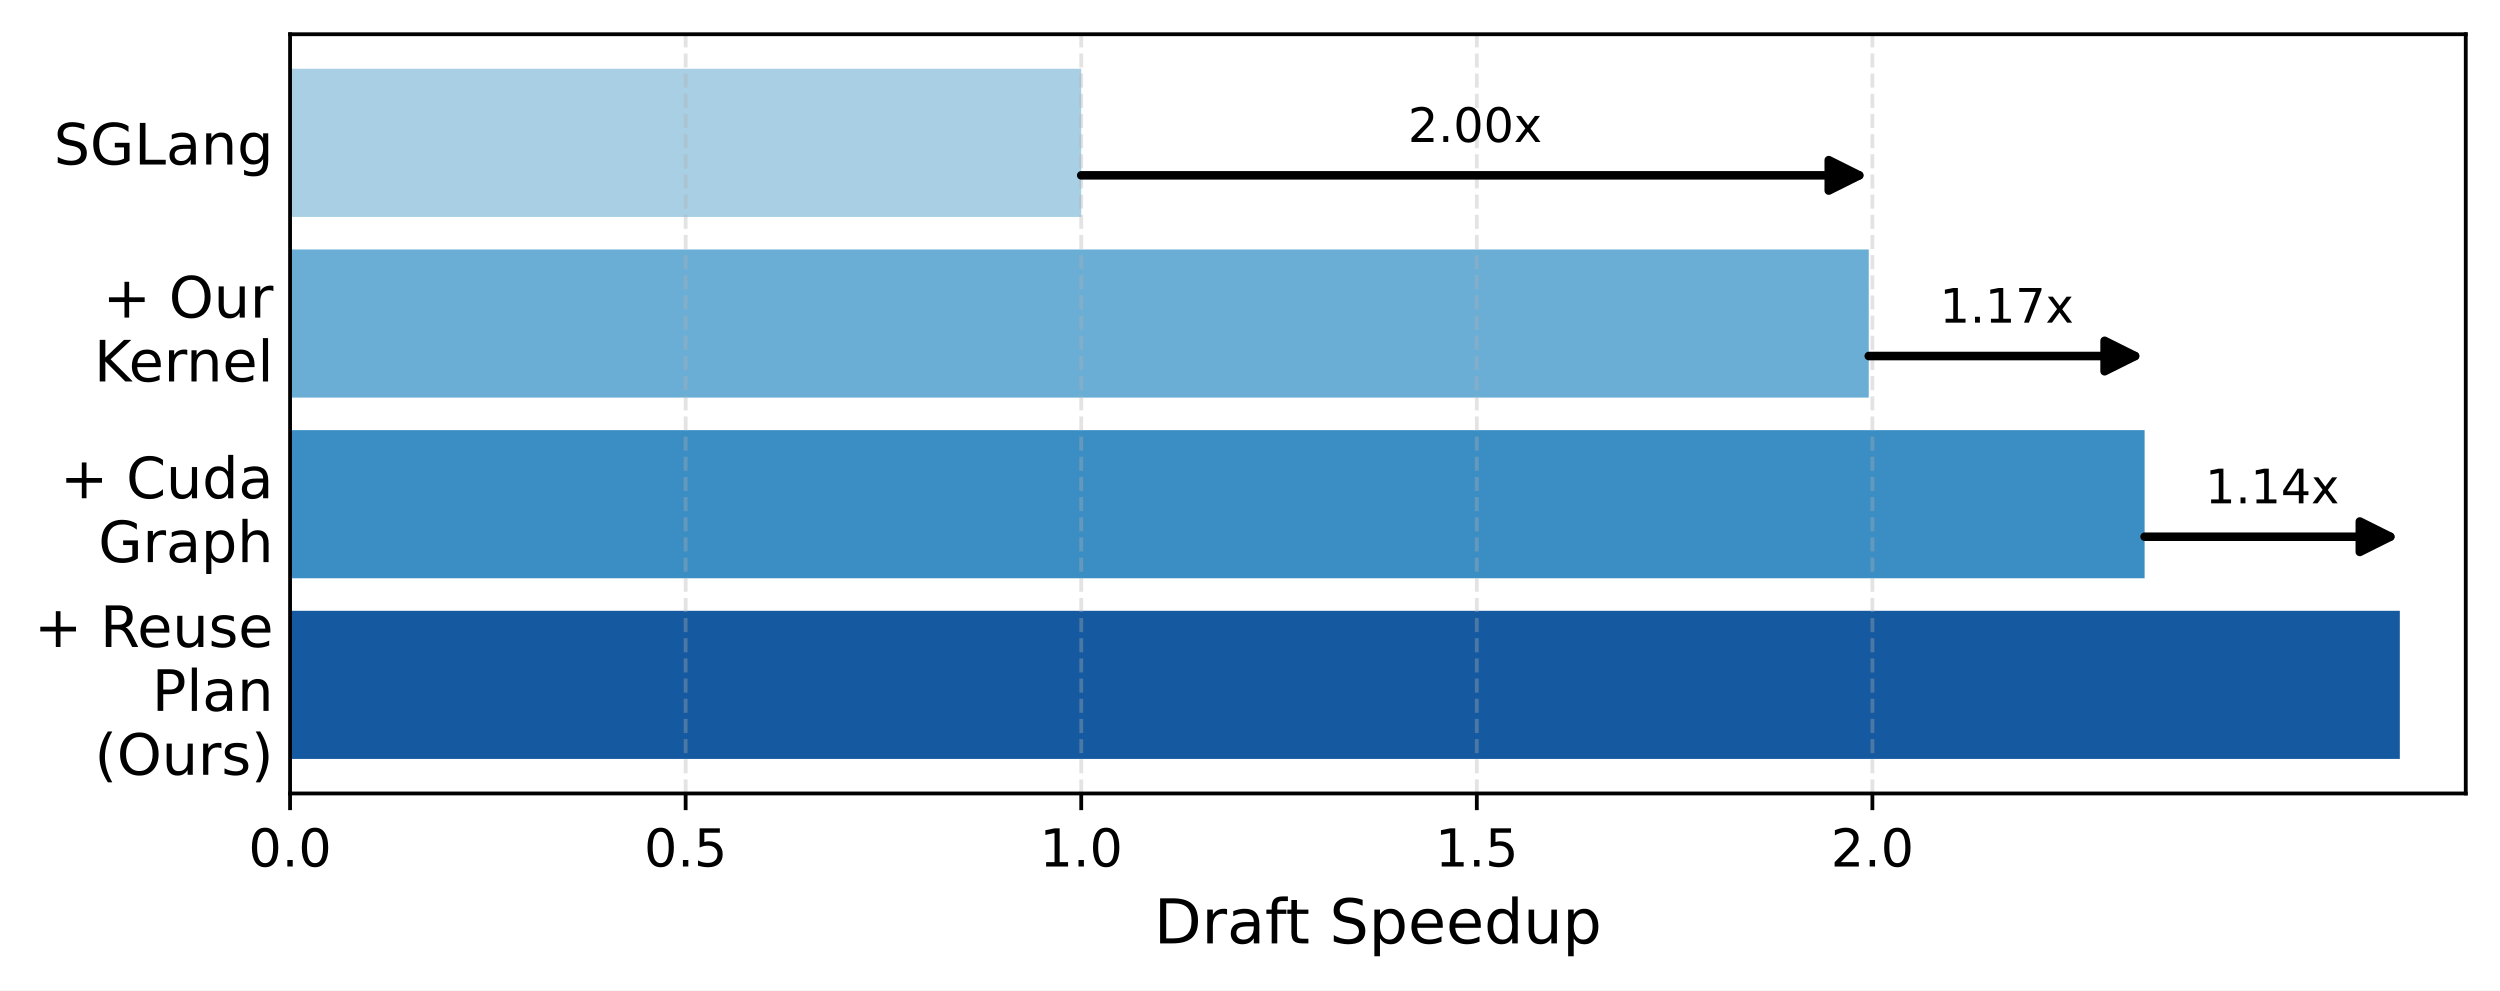
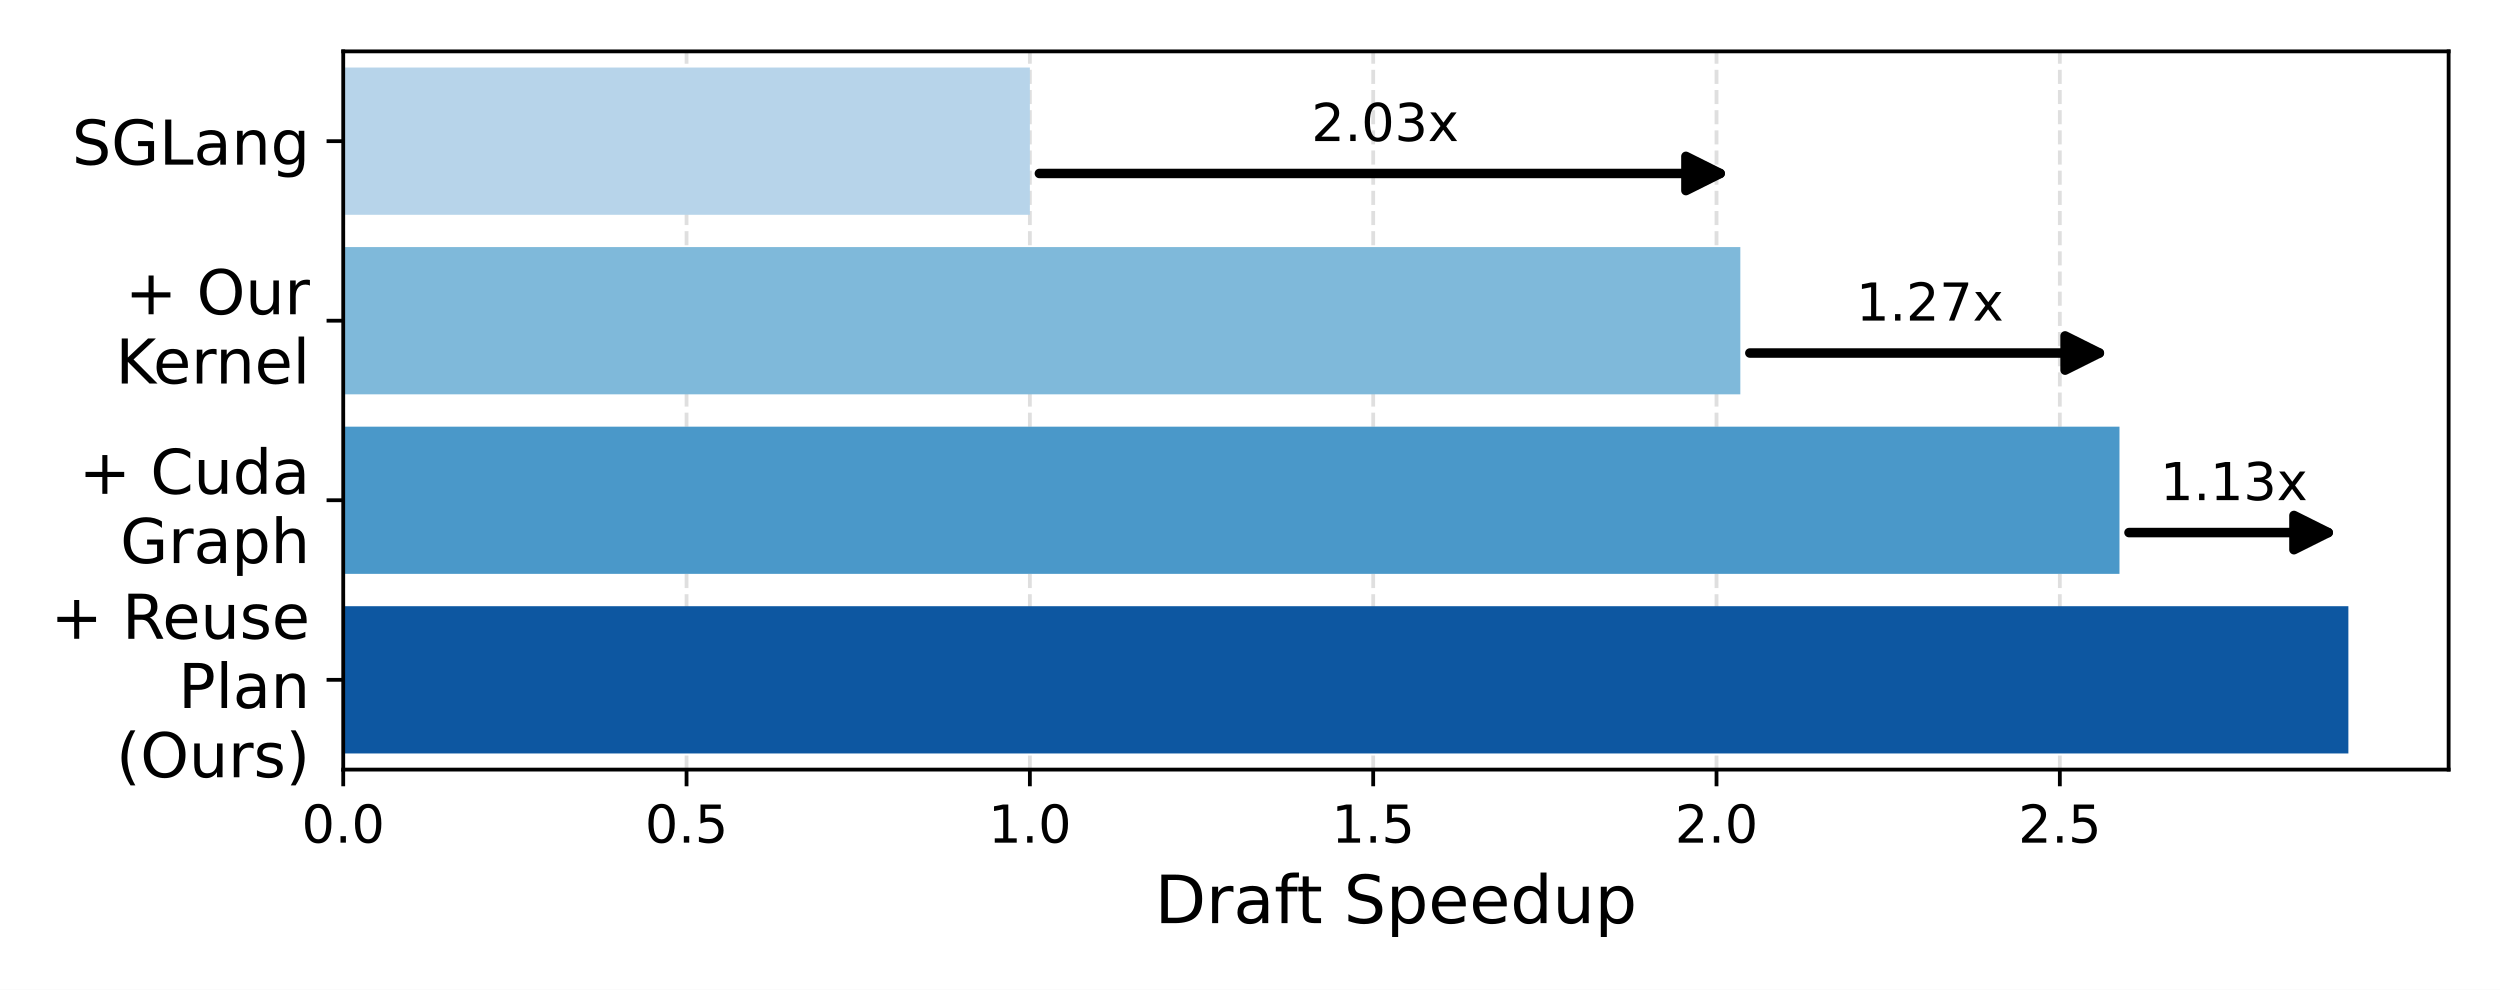
- <svg xmlns="http://www.w3.org/2000/svg" xmlns:xlink="http://www.w3.org/1999/xlink" width="525.671pt" height="208.268pt" viewBox="0 0 525.671 208.268" version="1.1">
+ <svg xmlns="http://www.w3.org/2000/svg" xmlns:xlink="http://www.w3.org/1999/xlink" width="525.6pt" height="208.08pt" viewBox="0 0 525.6 208.08" version="1.1">
  <defs>
    <style type="text/css">*{stroke-linejoin: round; stroke-linecap: butt}</style>
  </defs>
  <g id="figure_1">
    <g id="patch_1">
-       <path d="M 0 208.268  L 525.671 208.268  L 525.671 0  L 0 0  z " style="fill: #ffffff" />
+       <path d="M 0 208.08  L 525.6 208.08  L 525.6 0  L 0 0  z " style="fill: #ffffff" />
    </g>
    <g id="axes_1">
      <g id="patch_2">
-         <path d="M 60.991 166.84  L 518.471 166.84  L 518.471 7.2  L 60.991 7.2  z " style="fill: #ffffff" />
-       </g>
-       <g id="patch_3">
-         <path d="M 60.991 14.456  L 227.348 14.456  L 227.348 45.609  L 60.991 45.609  z " clip-path="url(#p30770de945)" style="fill: #a8cfe3" />
-       </g>
-       <g id="patch_4">
-         <path d="M 60.991 52.448  L 392.943 52.448  L 392.943 83.601  L 60.991 83.601  z " clip-path="url(#p30770de945)" style="fill: #6aaed6" />
-       </g>
-       <g id="patch_5">
-         <path d="M 60.991 90.439  L 450.945 90.439  L 450.945 121.592  L 60.991 121.592  z " clip-path="url(#p30770de945)" style="fill: #3b8ec4" />
-       </g>
-       <g id="patch_6">
-         <path d="M 60.991 128.431  L 504.608 128.431  L 504.608 159.584  L 60.991 159.584  z " clip-path="url(#p30770de945)" style="fill: #155aa0" />
+         <path d="M 72.16 161.8  L 514.8 161.8  L 514.8 10.8  L 72.16 10.8  z " style="fill: #ffffff" />
      </g>
      <g id="matplotlib.axis_1">
        <g id="xtick_1">
          <g id="line2d_1">
-             <path d="M 60.991 166.84  L 60.991 7.2  " clip-path="url(#p30770de945)" style="fill: none; stroke-dasharray: 2.96,1.28; stroke-dashoffset: 0; stroke: #b0b0b0; stroke-opacity: 0.35; stroke-width: 0.8" />
+             <path d="M 72.16 161.8  L 72.16 10.8  " clip-path="url(#pd261d2308f)" style="fill: none; stroke-dasharray: 2.96,1.28; stroke-dashoffset: 0; stroke: #b0b0b0; stroke-opacity: 0.4; stroke-width: 0.8" />
          </g>
          <g id="line2d_2">
            <defs>
-               <path id="mc3f265d6b5" d="M 0 0  L 0 3.5  " style="stroke: #000000; stroke-width: 0.8" />
+               <path id="m06a55c1941" d="M 0 0  L 0 3.5  " style="stroke: #000000; stroke-width: 0.8" />
            </defs>
            <g>
-               <use xlink:href="#mc3f265d6b5" x="60.991" y="166.84" style="stroke: #000000; stroke-width: 0.8" />
+               <use xlink:href="#m06a55c1941" x="72.16" y="161.8" style="stroke: #000000; stroke-width: 0.8" />
            </g>
          </g>
          <g id="text_1">
-             <g transform="translate(52.24453 182.1983) scale(0.11 -0.11)">
+             <g transform="translate(63.41328 177.1583) scale(0.11 -0.11)">
              <defs>
                <path id="DejaVuSans-30" d="M 2034 4250  Q 1547 4250 1301 3770  Q 1056 3291 1056 2328  Q 1056 1369 1301 889  Q 1547 409 2034 409  Q 2525 409 2770 889  Q 3016 1369 3016 2328  Q 3016 3291 2770 3770  Q 2525 4250 2034 4250  z M 2034 4750  Q 2819 4750 3233 4129  Q 3647 3509 3647 2328  Q 3647 1150 3233 529  Q 2819 -91 2034 -91  Q 1250 -91 836 529  Q 422 1150 422 2328  Q 422 3509 836 4129  Q 1250 4750 2034 4750  z " transform="scale(0.015625)" />
                <path id="DejaVuSans-2e" d="M 684 794  L 1344 794  L 1344 0  L 684 0  L 684 794  z " transform="scale(0.015625)" />
              </defs>
              <use xlink:href="#DejaVuSans-30" />
              <use xlink:href="#DejaVuSans-2e" transform="translate(63.62305 0)" />
              <use xlink:href="#DejaVuSans-30" transform="translate(95.41016 0)" />
            </g>
          </g>
        </g>
        <g id="xtick_2">
          <g id="line2d_3">
-             <path d="M 144.169 166.84  L 144.169 7.2  " clip-path="url(#p30770de945)" style="fill: none; stroke-dasharray: 2.96,1.28; stroke-dashoffset: 0; stroke: #b0b0b0; stroke-opacity: 0.35; stroke-width: 0.8" />
+             <path d="M 144.34 161.8  L 144.34 10.8  " clip-path="url(#pd261d2308f)" style="fill: none; stroke-dasharray: 2.96,1.28; stroke-dashoffset: 0; stroke: #b0b0b0; stroke-opacity: 0.4; stroke-width: 0.8" />
          </g>
          <g id="line2d_4">
            <g>
-               <use xlink:href="#mc3f265d6b5" x="144.169" y="166.84" style="stroke: #000000; stroke-width: 0.8" />
+               <use xlink:href="#m06a55c1941" x="144.34" y="161.8" style="stroke: #000000; stroke-width: 0.8" />
            </g>
          </g>
          <g id="text_2">
-             <g transform="translate(135.4227 182.1983) scale(0.11 -0.11)">
+             <g transform="translate(135.5933 177.1583) scale(0.11 -0.11)">
              <defs>
                <path id="DejaVuSans-35" d="M 691 4666  L 3169 4666  L 3169 4134  L 1269 4134  L 1269 2991  Q 1406 3038 1543 3061  Q 1681 3084 1819 3084  Q 2600 3084 3056 2656  Q 3513 2228 3513 1497  Q 3513 744 3044 326  Q 2575 -91 1722 -91  Q 1428 -91 1123 -41  Q 819 9 494 109  L 494 744  Q 775 591 1075 516  Q 1375 441 1709 441  Q 2250 441 2565 725  Q 2881 1009 2881 1497  Q 2881 1984 2565 2268  Q 2250 2553 1709 2553  Q 1456 2553 1204 2497  Q 953 2441 691 2322  L 691 4666  z " transform="scale(0.015625)" />
              </defs>
              <use xlink:href="#DejaVuSans-30" />
              <use xlink:href="#DejaVuSans-2e" transform="translate(63.62305 0)" />
              <use xlink:href="#DejaVuSans-35" transform="translate(95.41016 0)" />
            </g>
          </g>
        </g>
        <g id="xtick_3">
          <g id="line2d_5">
-             <path d="M 227.348 166.84  L 227.348 7.2  " clip-path="url(#p30770de945)" style="fill: none; stroke-dasharray: 2.96,1.28; stroke-dashoffset: 0; stroke: #b0b0b0; stroke-opacity: 0.35; stroke-width: 0.8" />
+             <path d="M 216.52 161.8  L 216.52 10.8  " clip-path="url(#pd261d2308f)" style="fill: none; stroke-dasharray: 2.96,1.28; stroke-dashoffset: 0; stroke: #b0b0b0; stroke-opacity: 0.4; stroke-width: 0.8" />
          </g>
          <g id="line2d_6">
            <g>
-               <use xlink:href="#mc3f265d6b5" x="227.348" y="166.84" style="stroke: #000000; stroke-width: 0.8" />
+               <use xlink:href="#m06a55c1941" x="216.52" y="161.8" style="stroke: #000000; stroke-width: 0.8" />
            </g>
          </g>
          <g id="text_3">
-             <g transform="translate(218.6009 182.1983) scale(0.11 -0.11)">
+             <g transform="translate(207.7732 177.1583) scale(0.11 -0.11)">
              <defs>
                <path id="DejaVuSans-31" d="M 794 531  L 1825 531  L 1825 4091  L 703 3866  L 703 4441  L 1819 4666  L 2450 4666  L 2450 531  L 3481 531  L 3481 0  L 794 0  L 794 531  z " transform="scale(0.015625)" />
              </defs>
              <use xlink:href="#DejaVuSans-31" />
              <use xlink:href="#DejaVuSans-2e" transform="translate(63.62305 0)" />
              <use xlink:href="#DejaVuSans-30" transform="translate(95.41016 0)" />
            </g>
          </g>
        </g>
        <g id="xtick_4">
          <g id="line2d_7">
-             <path d="M 310.526 166.84  L 310.526 7.2  " clip-path="url(#p30770de945)" style="fill: none; stroke-dasharray: 2.96,1.28; stroke-dashoffset: 0; stroke: #b0b0b0; stroke-opacity: 0.35; stroke-width: 0.8" />
+             <path d="M 288.7 161.8  L 288.7 10.8  " clip-path="url(#pd261d2308f)" style="fill: none; stroke-dasharray: 2.96,1.28; stroke-dashoffset: 0; stroke: #b0b0b0; stroke-opacity: 0.4; stroke-width: 0.8" />
          </g>
          <g id="line2d_8">
            <g>
-               <use xlink:href="#mc3f265d6b5" x="310.526" y="166.84" style="stroke: #000000; stroke-width: 0.8" />
+               <use xlink:href="#m06a55c1941" x="288.7" y="161.8" style="stroke: #000000; stroke-width: 0.8" />
            </g>
          </g>
          <g id="text_4">
-             <g transform="translate(301.7791 182.1983) scale(0.11 -0.11)">
+             <g transform="translate(279.9532 177.1583) scale(0.11 -0.11)">
              <use xlink:href="#DejaVuSans-31" />
              <use xlink:href="#DejaVuSans-2e" transform="translate(63.62305 0)" />
              <use xlink:href="#DejaVuSans-35" transform="translate(95.41016 0)" />
            </g>
          </g>
        </g>
        <g id="xtick_5">
          <g id="line2d_9">
-             <path d="M 393.704 166.84  L 393.704 7.2  " clip-path="url(#p30770de945)" style="fill: none; stroke-dasharray: 2.96,1.28; stroke-dashoffset: 0; stroke: #b0b0b0; stroke-opacity: 0.35; stroke-width: 0.8" />
+             <path d="M 360.88 161.8  L 360.88 10.8  " clip-path="url(#pd261d2308f)" style="fill: none; stroke-dasharray: 2.96,1.28; stroke-dashoffset: 0; stroke: #b0b0b0; stroke-opacity: 0.4; stroke-width: 0.8" />
          </g>
          <g id="line2d_10">
            <g>
-               <use xlink:href="#mc3f265d6b5" x="393.704" y="166.84" style="stroke: #000000; stroke-width: 0.8" />
+               <use xlink:href="#m06a55c1941" x="360.88" y="161.8" style="stroke: #000000; stroke-width: 0.8" />
            </g>
          </g>
          <g id="text_5">
-             <g transform="translate(384.9573 182.1983) scale(0.11 -0.11)">
+             <g transform="translate(352.1332 177.1583) scale(0.11 -0.11)">
              <defs>
                <path id="DejaVuSans-32" d="M 1228 531  L 3431 531  L 3431 0  L 469 0  L 469 531  Q 828 903 1448 1529  Q 2069 2156 2228 2338  Q 2531 2678 2651 2914  Q 2772 3150 2772 3378  Q 2772 3750 2511 3984  Q 2250 4219 1831 4219  Q 1534 4219 1204 4116  Q 875 4013 500 3803  L 500 4441  Q 881 4594 1212 4672  Q 1544 4750 1819 4750  Q 2544 4750 2975 4387  Q 3406 4025 3406 3419  Q 3406 3131 3298 2873  Q 3191 2616 2906 2266  Q 2828 2175 2409 1742  Q 1991 1309 1228 531  z " transform="scale(0.015625)" />
              </defs>
              <use xlink:href="#DejaVuSans-32" />
              <use xlink:href="#DejaVuSans-2e" transform="translate(63.62305 0)" />
              <use xlink:href="#DejaVuSans-30" transform="translate(95.41016 0)" />
            </g>
          </g>
        </g>
-         <g id="text_6">
-           <g transform="translate(242.658 198.3639) scale(0.13 -0.13)">
+         <g id="xtick_6">
+           <g id="line2d_11">
+             <path d="M 433.06 161.8  L 433.06 10.8  " clip-path="url(#pd261d2308f)" style="fill: none; stroke-dasharray: 2.96,1.28; stroke-dashoffset: 0; stroke: #b0b0b0; stroke-opacity: 0.4; stroke-width: 0.8" />
+           </g>
+           <g id="line2d_12">
+             <g>
+               <use xlink:href="#m06a55c1941" x="433.06" y="161.8" style="stroke: #000000; stroke-width: 0.8" />
+             </g>
+           </g>
+           <g id="text_6">
+             <g transform="translate(424.3132 177.1583) scale(0.11 -0.11)">
+               <use xlink:href="#DejaVuSans-32" />
+               <use xlink:href="#DejaVuSans-2e" transform="translate(63.62305 0)" />
+               <use xlink:href="#DejaVuSans-35" transform="translate(95.41016 0)" />
+             </g>
+           </g>
+         </g>
+         <g id="text_7">
+           <g transform="translate(242.7858 194.0838) scale(0.14 -0.14)">
            <defs>
              <path id="DejaVuSans-44" d="M 1259 4147  L 1259 519  L 2022 519  Q 2988 519 3436 956  Q 3884 1394 3884 2338  Q 3884 3275 3436 3711  Q 2988 4147 2022 4147  L 1259 4147  z M 628 4666  L 1925 4666  Q 3281 4666 3915 4102  Q 4550 3538 4550 2338  Q 4550 1131 3912 565  Q 3275 0 1925 0  L 628 0  L 628 4666  z " transform="scale(0.015625)" />
              <path id="DejaVuSans-72" d="M 2631 2963  Q 2534 3019 2420 3045  Q 2306 3072 2169 3072  Q 1681 3072 1420 2755  Q 1159 2438 1159 1844  L 1159 0  L 581 0  L 581 3500  L 1159 3500  L 1159 2956  Q 1341 3275 1631 3429  Q 1922 3584 2338 3584  Q 2397 3584 2469 3576  Q 2541 3569 2628 3553  L 2631 2963  z " transform="scale(0.015625)" />
              <path id="DejaVuSans-61" d="M 2194 1759  Q 1497 1759 1228 1600  Q 959 1441 959 1056  Q 959 750 1161 570  Q 1363 391 1709 391  Q 2188 391 2477 730  Q 2766 1069 2766 1631  L 2766 1759  L 2194 1759  z M 3341 1997  L 3341 0  L 2766 0  L 2766 531  Q 2569 213 2275 61  Q 1981 -91 1556 -91  Q 1019 -91 701 211  Q 384 513 384 1019  Q 384 1609 779 1909  Q 1175 2209 1959 2209  L 2766 2209  L 2766 2266  Q 2766 2663 2505 2880  Q 2244 3097 1772 3097  Q 1472 3097 1187 3025  Q 903 2953 641 2809  L 641 3341  Q 956 3463 1253 3523  Q 1550 3584 1831 3584  Q 2591 3584 2966 3190  Q 3341 2797 3341 1997  z " transform="scale(0.015625)" />
              <path id="DejaVuSans-66" d="M 2375 4863  L 2375 4384  L 1825 4384  Q 1516 4384 1395 4259  Q 1275 4134 1275 3809  L 1275 3500  L 2222 3500  L 2222 3053  L 1275 3053  L 1275 0  L 697 0  L 697 3053  L 147 3053  L 147 3500  L 697 3500  L 697 3744  Q 697 4328 969 4595  Q 1241 4863 1831 4863  L 2375 4863  z " transform="scale(0.015625)" />
              <path id="DejaVuSans-74" d="M 1172 4494  L 1172 3500  L 2356 3500  L 2356 3053  L 1172 3053  L 1172 1153  Q 1172 725 1289 603  Q 1406 481 1766 481  L 2356 481  L 2356 0  L 1766 0  Q 1100 0 847 248  Q 594 497 594 1153  L 594 3053  L 172 3053  L 172 3500  L 594 3500  L 594 4494  L 1172 4494  z " transform="scale(0.015625)" />
              <path id="DejaVuSans-20" transform="scale(0.015625)" />
              <path id="DejaVuSans-53" d="M 3425 4513  L 3425 3897  Q 3066 4069 2747 4153  Q 2428 4238 2131 4238  Q 1616 4238 1336 4038  Q 1056 3838 1056 3469  Q 1056 3159 1242 3001  Q 1428 2844 1947 2747  L 2328 2669  Q 3034 2534 3370 2195  Q 3706 1856 3706 1288  Q 3706 609 3251 259  Q 2797 -91 1919 -91  Q 1588 -91 1214 -16  Q 841 59 441 206  L 441 856  Q 825 641 1194 531  Q 1563 422 1919 422  Q 2459 422 2753 634  Q 3047 847 3047 1241  Q 3047 1584 2836 1778  Q 2625 1972 2144 2069  L 1759 2144  Q 1053 2284 737 2584  Q 422 2884 422 3419  Q 422 4038 858 4394  Q 1294 4750 2059 4750  Q 2388 4750 2728 4690  Q 3069 4631 3425 4513  z " transform="scale(0.015625)" />
              <path id="DejaVuSans-70" d="M 1159 525  L 1159 -1331  L 581 -1331  L 581 3500  L 1159 3500  L 1159 2969  Q 1341 3281 1617 3432  Q 1894 3584 2278 3584  Q 2916 3584 3314 3078  Q 3713 2572 3713 1747  Q 3713 922 3314 415  Q 2916 -91 2278 -91  Q 1894 -91 1617 61  Q 1341 213 1159 525  z M 3116 1747  Q 3116 2381 2855 2742  Q 2594 3103 2138 3103  Q 1681 3103 1420 2742  Q 1159 2381 1159 1747  Q 1159 1113 1420 752  Q 1681 391 2138 391  Q 2594 391 2855 752  Q 3116 1113 3116 1747  z " transform="scale(0.015625)" />
              <path id="DejaVuSans-65" d="M 3597 1894  L 3597 1613  L 953 1613  Q 991 1019 1311 708  Q 1631 397 2203 397  Q 2534 397 2845 478  Q 3156 559 3463 722  L 3463 178  Q 3153 47 2828 -22  Q 2503 -91 2169 -91  Q 1331 -91 842 396  Q 353 884 353 1716  Q 353 2575 817 3079  Q 1281 3584 2069 3584  Q 2775 3584 3186 3129  Q 3597 2675 3597 1894  z M 3022 2063  Q 3016 2534 2758 2815  Q 2500 3097 2075 3097  Q 1594 3097 1305 2825  Q 1016 2553 972 2059  L 3022 2063  z " transform="scale(0.015625)" />
              <path id="DejaVuSans-64" d="M 2906 2969  L 2906 4863  L 3481 4863  L 3481 0  L 2906 0  L 2906 525  Q 2725 213 2448 61  Q 2172 -91 1784 -91  Q 1150 -91 751 415  Q 353 922 353 1747  Q 353 2572 751 3078  Q 1150 3584 1784 3584  Q 2172 3584 2448 3432  Q 2725 3281 2906 2969  z M 947 1747  Q 947 1113 1208 752  Q 1469 391 1925 391  Q 2381 391 2643 752  Q 2906 1113 2906 1747  Q 2906 2381 2643 2742  Q 2381 3103 1925 3103  Q 1469 3103 1208 2742  Q 947 2381 947 1747  z " transform="scale(0.015625)" />
              <path id="DejaVuSans-75" d="M 544 1381  L 544 3500  L 1119 3500  L 1119 1403  Q 1119 906 1312 657  Q 1506 409 1894 409  Q 2359 409 2629 706  Q 2900 1003 2900 1516  L 2900 3500  L 3475 3500  L 3475 0  L 2900 0  L 2900 538  Q 2691 219 2414 64  Q 2138 -91 1772 -91  Q 1169 -91 856 284  Q 544 659 544 1381  z M 1991 3584  L 1991 3584  z " transform="scale(0.015625)" />
            </defs>
            <use xlink:href="#DejaVuSans-44" />
            <use xlink:href="#DejaVuSans-72" transform="translate(77.00195 0)" />
            <use xlink:href="#DejaVuSans-61" transform="translate(118.1152 0)" />
            <use xlink:href="#DejaVuSans-66" transform="translate(179.3945 0)" />
            <use xlink:href="#DejaVuSans-74" transform="translate(212.8496 0)" />
            <use xlink:href="#DejaVuSans-20" transform="translate(252.0586 0)" />
            <use xlink:href="#DejaVuSans-53" transform="translate(283.8457 0)" />
            <use xlink:href="#DejaVuSans-70" transform="translate(347.3223 0)" />
            <use xlink:href="#DejaVuSans-65" transform="translate(410.7988 0)" />
            <use xlink:href="#DejaVuSans-65" transform="translate(472.3223 0)" />
            <use xlink:href="#DejaVuSans-64" transform="translate(533.8457 0)" />
            <use xlink:href="#DejaVuSans-75" transform="translate(597.3223 0)" />
            <use xlink:href="#DejaVuSans-70" transform="translate(660.7012 0)" />
          </g>
        </g>
      </g>
      <g id="matplotlib.axis_2">
        <g id="ytick_1">
-           <g id="line2d_11" />
-           <g id="text_7">
-             <g transform="translate(11.31188 34.59191) scale(0.12 -0.12)">
+           <g id="line2d_13">
+             <defs>
+               <path id="mafcebbe410" d="M 0 0  L -3.5 0  " style="stroke: #000000; stroke-width: 0.8" />
+             </defs>
+             <g>
+               <use xlink:href="#mafcebbe410" x="72.16" y="29.675" style="stroke: #000000; stroke-width: 0.8" />
+             </g>
+           </g>
+           <g id="text_8">
+             <g transform="translate(15.13234 34.61398) scale(0.13 -0.13)">
              <defs>
                <path id="DejaVuSans-47" d="M 3809 666  L 3809 1919  L 2778 1919  L 2778 2438  L 4434 2438  L 4434 434  Q 4069 175 3628 42  Q 3188 -91 2688 -91  Q 1594 -91 976 548  Q 359 1188 359 2328  Q 359 3472 976 4111  Q 1594 4750 2688 4750  Q 3144 4750 3555 4637  Q 3966 4525 4313 4306  L 4313 3634  Q 3963 3931 3569 4081  Q 3175 4231 2741 4231  Q 1884 4231 1454 3753  Q 1025 3275 1025 2328  Q 1025 1384 1454 906  Q 1884 428 2741 428  Q 3075 428 3337 486  Q 3600 544 3809 666  z " transform="scale(0.015625)" />
                <path id="DejaVuSans-4c" d="M 628 4666  L 1259 4666  L 1259 531  L 3531 531  L 3531 0  L 628 0  L 628 4666  z " transform="scale(0.015625)" />
                <path id="DejaVuSans-6e" d="M 3513 2113  L 3513 0  L 2938 0  L 2938 2094  Q 2938 2591 2744 2837  Q 2550 3084 2163 3084  Q 1697 3084 1428 2787  Q 1159 2491 1159 1978  L 1159 0  L 581 0  L 581 3500  L 1159 3500  L 1159 2956  Q 1366 3272 1645 3428  Q 1925 3584 2291 3584  Q 2894 3584 3203 3211  Q 3513 2838 3513 2113  z " transform="scale(0.015625)" />
                <path id="DejaVuSans-67" d="M 2906 1791  Q 2906 2416 2648 2759  Q 2391 3103 1925 3103  Q 1463 3103 1205 2759  Q 947 2416 947 1791  Q 947 1169 1205 825  Q 1463 481 1925 481  Q 2391 481 2648 825  Q 2906 1169 2906 1791  z M 3481 434  Q 3481 -459 3084 -895  Q 2688 -1331 1869 -1331  Q 1566 -1331 1297 -1286  Q 1028 -1241 775 -1147  L 775 -588  Q 1028 -725 1275 -790  Q 1522 -856 1778 -856  Q 2344 -856 2625 -561  Q 2906 -266 2906 331  L 2906 616  Q 2728 306 2450 153  Q 2172 0 1784 0  Q 1141 0 747 490  Q 353 981 353 1791  Q 353 2603 747 3093  Q 1141 3584 1784 3584  Q 2172 3584 2450 3431  Q 2728 3278 2906 2969  L 2906 3500  L 3481 3500  L 3481 434  z " transform="scale(0.015625)" />
              </defs>
              <use xlink:href="#DejaVuSans-53" />
              <use xlink:href="#DejaVuSans-47" transform="translate(63.47656 0)" />
              <use xlink:href="#DejaVuSans-4c" transform="translate(140.9668 0)" />
              <use xlink:href="#DejaVuSans-61" transform="translate(196.6797 0)" />
              <use xlink:href="#DejaVuSans-6e" transform="translate(257.959 0)" />
              <use xlink:href="#DejaVuSans-67" transform="translate(321.3379 0)" />
            </g>
          </g>
        </g>
        <g id="ytick_2">
-           <g id="line2d_12" />
-           <g id="text_8">
-             <g transform="translate(21.6375 66.77647) scale(0.12 -0.12)">
+           <g id="line2d_14">
+             <g>
+               <use xlink:href="#mafcebbe410" x="72.16" y="67.425" style="stroke: #000000; stroke-width: 0.8" />
+             </g>
+           </g>
+           <g id="text_9">
+             <g transform="translate(26.31844 66.0732) scale(0.13 -0.13)">
              <defs>
                <path id="DejaVuSans-2b" d="M 2944 4013  L 2944 2272  L 4684 2272  L 4684 1741  L 2944 1741  L 2944 0  L 2419 0  L 2419 1741  L 678 1741  L 678 2272  L 2419 2272  L 2419 4013  L 2944 4013  z " transform="scale(0.015625)" />
                <path id="DejaVuSans-4f" d="M 2522 4238  Q 1834 4238 1429 3725  Q 1025 3213 1025 2328  Q 1025 1447 1429 934  Q 1834 422 2522 422  Q 3209 422 3611 934  Q 4013 1447 4013 2328  Q 4013 3213 3611 3725  Q 3209 4238 2522 4238  z M 2522 4750  Q 3503 4750 4090 4092  Q 4678 3434 4678 2328  Q 4678 1225 4090 567  Q 3503 -91 2522 -91  Q 1538 -91 948 565  Q 359 1222 359 2328  Q 359 3434 948 4092  Q 1538 4750 2522 4750  z " transform="scale(0.015625)" />
              </defs>
              <use xlink:href="#DejaVuSans-2b" />
              <use xlink:href="#DejaVuSans-20" transform="translate(83.78906 0)" />
              <use xlink:href="#DejaVuSans-4f" transform="translate(115.5762 0)" />
              <use xlink:href="#DejaVuSans-75" transform="translate(194.2871 0)" />
              <use xlink:href="#DejaVuSans-72" transform="translate(257.666 0)" />
            </g>
-             <g transform="translate(19.7925 80.21385) scale(0.12 -0.12)">
+             <g transform="translate(24.31969 80.63036) scale(0.13 -0.13)">
              <defs>
                <path id="DejaVuSans-4b" d="M 628 4666  L 1259 4666  L 1259 2694  L 3353 4666  L 4166 4666  L 1850 2491  L 4331 0  L 3500 0  L 1259 2247  L 1259 0  L 628 0  L 628 4666  z " transform="scale(0.015625)" />
                <path id="DejaVuSans-6c" d="M 603 4863  L 1178 4863  L 1178 0  L 603 0  L 603 4863  z " transform="scale(0.015625)" />
              </defs>
              <use xlink:href="#DejaVuSans-4b" />
              <use xlink:href="#DejaVuSans-65" transform="translate(60.57617 0)" />
              <use xlink:href="#DejaVuSans-72" transform="translate(122.0996 0)" />
              <use xlink:href="#DejaVuSans-6e" transform="translate(161.4629 0)" />
              <use xlink:href="#DejaVuSans-65" transform="translate(224.8418 0)" />
              <use xlink:href="#DejaVuSans-6c" transform="translate(286.3652 0)" />
            </g>
          </g>
        </g>
        <g id="ytick_3">
-           <g id="line2d_13" />
-           <g id="text_9">
-             <g transform="translate(12.66563 104.7679) scale(0.12 -0.12)">
+           <g id="line2d_15">
+             <g>
+               <use xlink:href="#mafcebbe410" x="72.16" y="105.175" style="stroke: #000000; stroke-width: 0.8" />
+             </g>
+           </g>
+           <g id="text_10">
+             <g transform="translate(16.59891 103.8232) scale(0.13 -0.13)">
              <defs>
                <path id="DejaVuSans-43" d="M 4122 4306  L 4122 3641  Q 3803 3938 3442 4084  Q 3081 4231 2675 4231  Q 1875 4231 1450 3742  Q 1025 3253 1025 2328  Q 1025 1406 1450 917  Q 1875 428 2675 428  Q 3081 428 3442 575  Q 3803 722 4122 1019  L 4122 359  Q 3791 134 3420 21  Q 3050 -91 2638 -91  Q 1578 -91 968 557  Q 359 1206 359 2328  Q 359 3453 968 4101  Q 1578 4750 2638 4750  Q 3056 4750 3426 4639  Q 3797 4528 4122 4306  z " transform="scale(0.015625)" />
              </defs>
              <use xlink:href="#DejaVuSans-2b" />
              <use xlink:href="#DejaVuSans-20" transform="translate(83.78906 0)" />
              <use xlink:href="#DejaVuSans-43" transform="translate(115.5762 0)" />
              <use xlink:href="#DejaVuSans-75" transform="translate(185.4004 0)" />
              <use xlink:href="#DejaVuSans-64" transform="translate(248.7793 0)" />
              <use xlink:href="#DejaVuSans-61" transform="translate(312.2559 0)" />
            </g>
-             <g transform="translate(20.68313 118.2053) scale(0.12 -0.12)">
+             <g transform="translate(25.28453 118.3804) scale(0.13 -0.13)">
              <defs>
                <path id="DejaVuSans-68" d="M 3513 2113  L 3513 0  L 2938 0  L 2938 2094  Q 2938 2591 2744 2837  Q 2550 3084 2163 3084  Q 1697 3084 1428 2787  Q 1159 2491 1159 1978  L 1159 0  L 581 0  L 581 4863  L 1159 4863  L 1159 2956  Q 1366 3272 1645 3428  Q 1925 3584 2291 3584  Q 2894 3584 3203 3211  Q 3513 2838 3513 2113  z " transform="scale(0.015625)" />
              </defs>
              <use xlink:href="#DejaVuSans-47" />
              <use xlink:href="#DejaVuSans-72" transform="translate(77.49023 0)" />
              <use xlink:href="#DejaVuSans-61" transform="translate(118.6035 0)" />
              <use xlink:href="#DejaVuSans-70" transform="translate(179.8828 0)" />
              <use xlink:href="#DejaVuSans-68" transform="translate(243.3594 0)" />
            </g>
          </g>
        </g>
        <g id="ytick_4">
-           <g id="line2d_14" />
-           <g id="text_10">
-             <g transform="translate(7.2 136.0406) scale(0.12 -0.12)">
+           <g id="line2d_16">
+             <g>
+               <use xlink:href="#mafcebbe410" x="72.16" y="142.925" style="stroke: #000000; stroke-width: 0.8" />
+             </g>
+           </g>
+           <g id="text_11">
+             <g transform="translate(10.67781 134.2946) scale(0.13 -0.13)">
              <defs>
                <path id="DejaVuSans-52" d="M 2841 2188  Q 3044 2119 3236 1894  Q 3428 1669 3622 1275  L 4263 0  L 3584 0  L 2988 1197  Q 2756 1666 2539 1819  Q 2322 1972 1947 1972  L 1259 1972  L 1259 0  L 628 0  L 628 4666  L 2053 4666  Q 2853 4666 3247 4331  Q 3641 3997 3641 3322  Q 3641 2881 3436 2590  Q 3231 2300 2841 2188  z M 1259 4147  L 1259 2491  L 2053 2491  Q 2509 2491 2742 2702  Q 2975 2913 2975 3322  Q 2975 3731 2742 3939  Q 2509 4147 2053 4147  L 1259 4147  z " transform="scale(0.015625)" />
                <path id="DejaVuSans-73" d="M 2834 3397  L 2834 2853  Q 2591 2978 2328 3040  Q 2066 3103 1784 3103  Q 1356 3103 1142 2972  Q 928 2841 928 2578  Q 928 2378 1081 2264  Q 1234 2150 1697 2047  L 1894 2003  Q 2506 1872 2764 1633  Q 3022 1394 3022 966  Q 3022 478 2636 193  Q 2250 -91 1575 -91  Q 1294 -91 989 -36  Q 684 19 347 128  L 347 722  Q 666 556 975 473  Q 1284 391 1588 391  Q 1994 391 2212 530  Q 2431 669 2431 922  Q 2431 1156 2273 1281  Q 2116 1406 1581 1522  L 1381 1569  Q 847 1681 609 1914  Q 372 2147 372 2553  Q 372 3047 722 3315  Q 1072 3584 1716 3584  Q 2034 3584 2315 3537  Q 2597 3491 2834 3397  z " transform="scale(0.015625)" />
              </defs>
              <use xlink:href="#DejaVuSans-2b" />
              <use xlink:href="#DejaVuSans-20" transform="translate(83.78906 0)" />
              <use xlink:href="#DejaVuSans-52" transform="translate(115.5762 0)" />
              <use xlink:href="#DejaVuSans-65" transform="translate(180.5586 0)" />
              <use xlink:href="#DejaVuSans-75" transform="translate(242.082 0)" />
              <use xlink:href="#DejaVuSans-73" transform="translate(305.4609 0)" />
              <use xlink:href="#DejaVuSans-65" transform="translate(357.5605 0)" />
            </g>
-             <g transform="translate(31.96313 149.478) scale(0.12 -0.12)">
+             <g transform="translate(37.50453 148.8518) scale(0.13 -0.13)">
              <defs>
                <path id="DejaVuSans-50" d="M 1259 4147  L 1259 2394  L 2053 2394  Q 2494 2394 2734 2622  Q 2975 2850 2975 3272  Q 2975 3691 2734 3919  Q 2494 4147 2053 4147  L 1259 4147  z M 628 4666  L 2053 4666  Q 2838 4666 3239 4311  Q 3641 3956 3641 3272  Q 3641 2581 3239 2228  Q 2838 1875 2053 1875  L 1259 1875  L 1259 0  L 628 0  L 628 4666  z " transform="scale(0.015625)" />
              </defs>
              <use xlink:href="#DejaVuSans-50" />
              <use xlink:href="#DejaVuSans-6c" transform="translate(60.30273 0)" />
              <use xlink:href="#DejaVuSans-61" transform="translate(88.08594 0)" />
              <use xlink:href="#DejaVuSans-6e" transform="translate(149.3652 0)" />
            </g>
-             <g transform="translate(19.89187 162.9154) scale(0.12 -0.12)">
+             <g transform="translate(24.42734 163.4089) scale(0.13 -0.13)">
              <defs>
                <path id="DejaVuSans-28" d="M 1984 4856  Q 1566 4138 1362 3434  Q 1159 2731 1159 2009  Q 1159 1288 1364 580  Q 1569 -128 1984 -844  L 1484 -844  Q 1016 -109 783 600  Q 550 1309 550 2009  Q 550 2706 781 3412  Q 1013 4119 1484 4856  L 1984 4856  z " transform="scale(0.015625)" />
                <path id="DejaVuSans-29" d="M 513 4856  L 1013 4856  Q 1481 4119 1714 3412  Q 1947 2706 1947 2009  Q 1947 1309 1714 600  Q 1481 -109 1013 -844  L 513 -844  Q 928 -128 1133 580  Q 1338 1288 1338 2009  Q 1338 2731 1133 3434  Q 928 4138 513 4856  z " transform="scale(0.015625)" />
              </defs>
              <use xlink:href="#DejaVuSans-28" />
              <use xlink:href="#DejaVuSans-4f" transform="translate(39.01367 0)" />
              <use xlink:href="#DejaVuSans-75" transform="translate(117.7246 0)" />
              <use xlink:href="#DejaVuSans-72" transform="translate(181.1035 0)" />
              <use xlink:href="#DejaVuSans-73" transform="translate(222.2168 0)" />
              <use xlink:href="#DejaVuSans-29" transform="translate(274.3164 0)" />
            </g>
          </g>
        </g>
      </g>
+       <g id="patch_3">
+         <path d="M 72.16 45.153  L 216.52 45.153  L 216.52 14.197  L 72.16 14.197  z " clip-path="url(#pd261d2308f)" style="fill: #b7d4ea" />
+       </g>
+       <g id="patch_4">
+         <path d="M 72.16 82.903  L 365.887 82.903  L 365.887 51.947  L 72.16 51.947  z " clip-path="url(#pd261d2308f)" style="fill: #7fb9da" />
+       </g>
+       <g id="patch_5">
+         <path d="M 72.16 120.653  L 445.6 120.653  L 445.6 89.698  L 72.16 89.698  z " clip-path="url(#pd261d2308f)" style="fill: #4a98c9" />
+       </g>
+       <g id="patch_6">
+         <path d="M 72.16 158.403  L 493.722 158.403  L 493.722 127.448  L 72.16 127.448  z " clip-path="url(#pd261d2308f)" style="fill: #0d57a1" />
+       </g>
      <g id="patch_7">
-         <path d="M 60.991 166.84  L 60.991 7.2  " style="fill: none; stroke: #000000; stroke-width: 0.8; stroke-linejoin: miter; stroke-linecap: square" />
+         <path d="M 72.16 161.8  L 72.16 10.8  " style="fill: none; stroke: #000000; stroke-width: 0.8; stroke-linejoin: miter; stroke-linecap: square" />
      </g>
      <g id="patch_8">
-         <path d="M 518.471 166.84  L 518.471 7.2  " style="fill: none; stroke: #000000; stroke-width: 0.8; stroke-linejoin: miter; stroke-linecap: square" />
+         <path d="M 514.8 161.8  L 514.8 10.8  " style="fill: none; stroke: #000000; stroke-width: 0.8; stroke-linejoin: miter; stroke-linecap: square" />
      </g>
      <g id="patch_9">
-         <path d="M 60.991 166.84  L 518.471 166.84  " style="fill: none; stroke: #000000; stroke-width: 0.8; stroke-linejoin: miter; stroke-linecap: square" />
+         <path d="M 72.16 161.8  L 514.8 161.8  " style="fill: none; stroke: #000000; stroke-width: 0.8; stroke-linejoin: miter; stroke-linecap: square" />
      </g>
      <g id="patch_10">
-         <path d="M 60.991 7.2  L 518.471 7.2  " style="fill: none; stroke: #000000; stroke-width: 0.8; stroke-linejoin: miter; stroke-linecap: square" />
+         <path d="M 72.16 10.8  L 514.8 10.8  " style="fill: none; stroke: #000000; stroke-width: 0.8; stroke-linejoin: miter; stroke-linecap: square" />
      </g>
      <g id="patch_11">
-         <path d="M 227.348 36.871  Q 310.145 36.871 390.93 36.871  " style="fill: none; stroke: #000000; stroke-width: 1.8; stroke-linecap: round" />
-         <path d="M 384.53 33.671  L 390.93 36.871  L 384.53 40.071  z " style="stroke: #000000; stroke-width: 1.8; stroke-linecap: round" />
-       </g>
-       <g id="text_11">
-         <g transform="translate(296.0529 29.85273) scale(0.1 -0.1)">
+         <path d="M 218.521 36.47  Q 291.203 36.47 361.649 36.47  " style="fill: none; stroke: #000000; stroke-width: 2; stroke-linecap: round" />
+         <path d="M 354.449 32.87  L 361.649 36.47  L 354.449 40.07  z " style="stroke: #000000; stroke-width: 2; stroke-linecap: round" />
+       </g>
+       <g id="text_12">
+         <g transform="translate(275.7019 29.65234) scale(0.11 -0.11)">
          <defs>
+             <path id="DejaVuSans-33" d="M 2597 2516  Q 3050 2419 3304 2112  Q 3559 1806 3559 1356  Q 3559 666 3084 287  Q 2609 -91 1734 -91  Q 1441 -91 1130 -33  Q 819 25 488 141  L 488 750  Q 750 597 1062 519  Q 1375 441 1716 441  Q 2309 441 2620 675  Q 2931 909 2931 1356  Q 2931 1769 2642 2001  Q 2353 2234 1838 2234  L 1294 2234  L 1294 2753  L 1863 2753  Q 2328 2753 2575 2939  Q 2822 3125 2822 3475  Q 2822 3834 2567 4026  Q 2313 4219 1838 4219  Q 1578 4219 1281 4162  Q 984 4106 628 3988  L 628 4550  Q 988 4650 1302 4700  Q 1616 4750 1894 4750  Q 2613 4750 3031 4423  Q 3450 4097 3450 3541  Q 3450 3153 3228 2886  Q 3006 2619 2597 2516  z " transform="scale(0.015625)" />
            <path id="DejaVuSans-78" d="M 3513 3500  L 2247 1797  L 3578 0  L 2900 0  L 1881 1375  L 863 0  L 184 0  L 1544 1831  L 300 3500  L 978 3500  L 1906 2253  L 2834 3500  L 3513 3500  z " transform="scale(0.015625)" />
          </defs>
          <use xlink:href="#DejaVuSans-32" />
          <use xlink:href="#DejaVuSans-2e" transform="translate(63.62305 0)" />
          <use xlink:href="#DejaVuSans-30" transform="translate(95.41016 0)" />
-           <use xlink:href="#DejaVuSans-30" transform="translate(159.0332 0)" />
+           <use xlink:href="#DejaVuSans-33" transform="translate(159.0332 0)" />
          <use xlink:href="#DejaVuSans-78" transform="translate(222.6562 0)" />
        </g>
      </g>
      <g id="patch_12">
-         <path d="M 392.943 74.863  Q 421.944 74.863 448.932 74.863  " style="fill: none; stroke: #000000; stroke-width: 1.8; stroke-linecap: round" />
-         <path d="M 442.532 71.663  L 448.932 74.863  L 442.532 78.063  z " style="stroke: #000000; stroke-width: 1.8; stroke-linecap: round" />
-       </g>
-       <g id="text_12">
-         <g transform="translate(407.8516 67.84417) scale(0.1 -0.1)">
+         <path d="M 367.886 74.22  Q 405.744 74.22 441.367 74.22  " style="fill: none; stroke: #000000; stroke-width: 2; stroke-linecap: round" />
+         <path d="M 434.167 70.62  L 441.367 74.22  L 434.167 77.82  z " style="stroke: #000000; stroke-width: 2; stroke-linecap: round" />
+       </g>
+       <g id="text_13">
+         <g transform="translate(390.2417 67.40234) scale(0.11 -0.11)">
          <defs>
            <path id="DejaVuSans-37" d="M 525 4666  L 3525 4666  L 3525 4397  L 1831 0  L 1172 0  L 2766 4134  L 525 4134  L 525 4666  z " transform="scale(0.015625)" />
          </defs>
          <use xlink:href="#DejaVuSans-31" />
          <use xlink:href="#DejaVuSans-2e" transform="translate(63.62305 0)" />
-           <use xlink:href="#DejaVuSans-31" transform="translate(95.41016 0)" />
+           <use xlink:href="#DejaVuSans-32" transform="translate(95.41016 0)" />
          <use xlink:href="#DejaVuSans-37" transform="translate(159.0332 0)" />
          <use xlink:href="#DejaVuSans-78" transform="translate(222.6562 0)" />
        </g>
      </g>
      <g id="patch_13">
-         <path d="M 450.945 112.854  Q 477.777 112.854 502.596 112.854  " style="fill: none; stroke: #000000; stroke-width: 1.8; stroke-linecap: round" />
-         <path d="M 496.196 109.654  L 502.596 112.854  L 496.196 116.054  z " style="stroke: #000000; stroke-width: 1.8; stroke-linecap: round" />
-       </g>
-       <g id="text_13">
-         <g transform="translate(463.6844 105.8356) scale(0.1 -0.1)">
-           <defs>
-             <path id="DejaVuSans-34" d="M 2419 4116  L 825 1625  L 2419 1625  L 2419 4116  z M 2253 4666  L 3047 4666  L 3047 1625  L 3713 1625  L 3713 1100  L 3047 1100  L 3047 0  L 2419 0  L 2419 1100  L 313 1100  L 313 1709  L 2253 4666  z " transform="scale(0.015625)" />
-           </defs>
+         <path d="M 447.6 111.97  Q 469.66 111.97 489.484 111.97  " style="fill: none; stroke: #000000; stroke-width: 2; stroke-linecap: round" />
+         <path d="M 482.284 108.37  L 489.484 111.97  L 482.284 115.57  z " style="stroke: #000000; stroke-width: 2; stroke-linecap: round" />
+       </g>
+       <g id="text_14">
+         <g transform="translate(454.1594 105.1523) scale(0.11 -0.11)">
          <use xlink:href="#DejaVuSans-31" />
          <use xlink:href="#DejaVuSans-2e" transform="translate(63.62305 0)" />
          <use xlink:href="#DejaVuSans-31" transform="translate(95.41016 0)" />
-           <use xlink:href="#DejaVuSans-34" transform="translate(159.0332 0)" />
+           <use xlink:href="#DejaVuSans-33" transform="translate(159.0332 0)" />
          <use xlink:href="#DejaVuSans-78" transform="translate(222.6562 0)" />
        </g>
      </g>
    </g>
  </g>
  <defs>
-     <clipPath id="p30770de945">
-       <rect x="60.991" y="7.2" width="457.48" height="159.64" />
+     <clipPath id="pd261d2308f">
+       <rect x="72.16" y="10.8" width="442.64" height="151" />
    </clipPath>
  </defs>
</svg>
